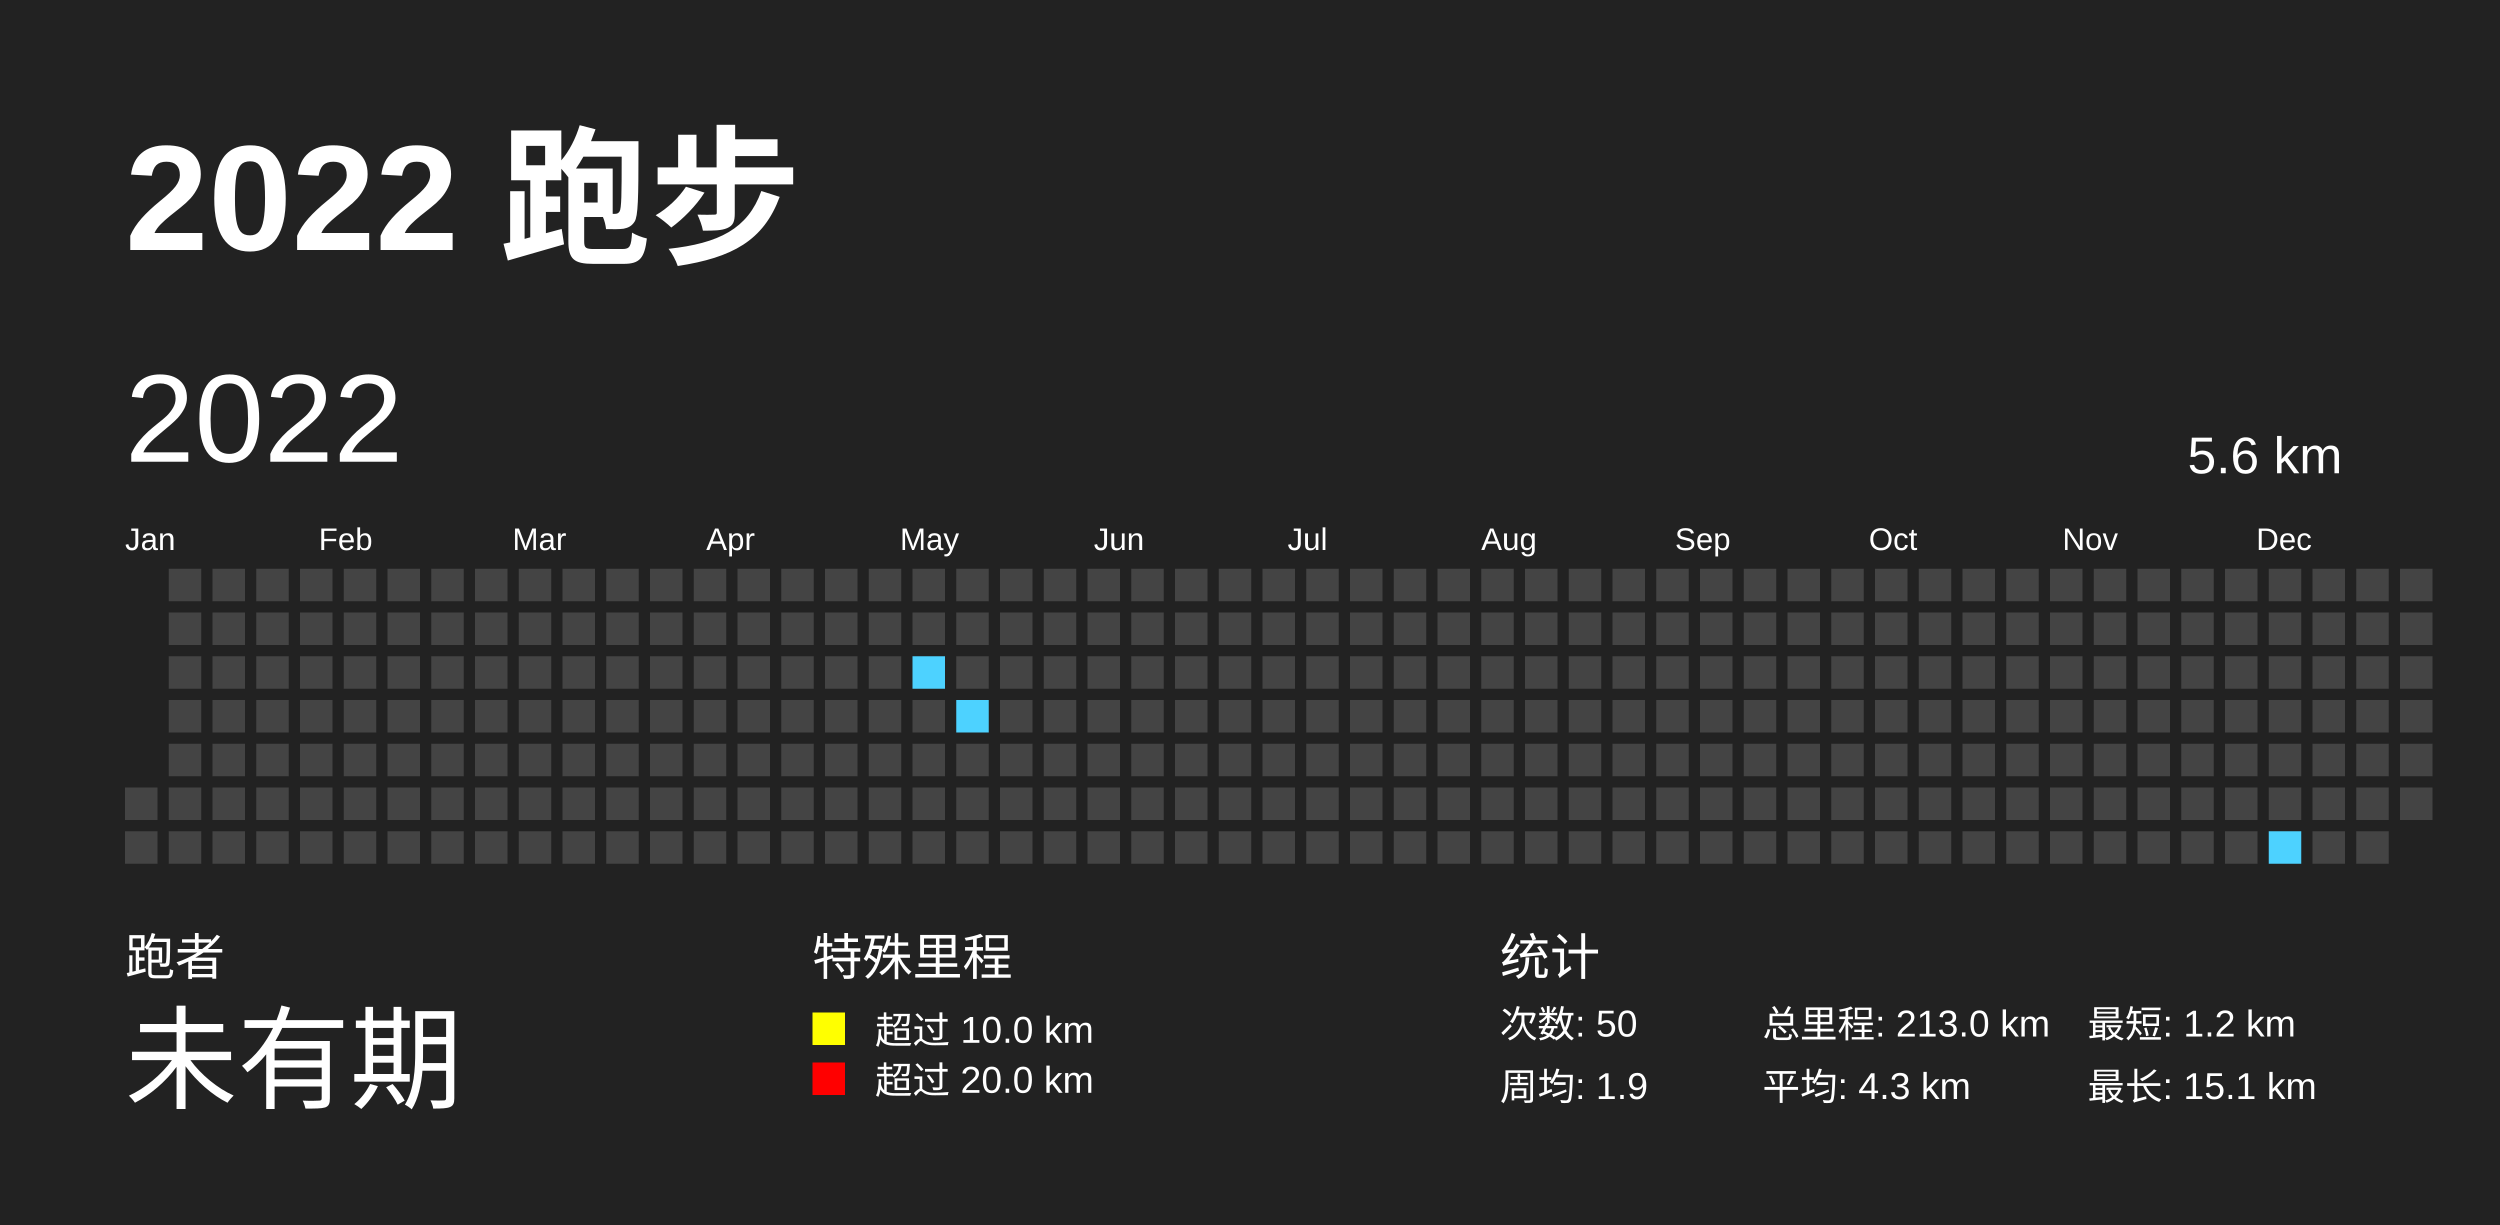
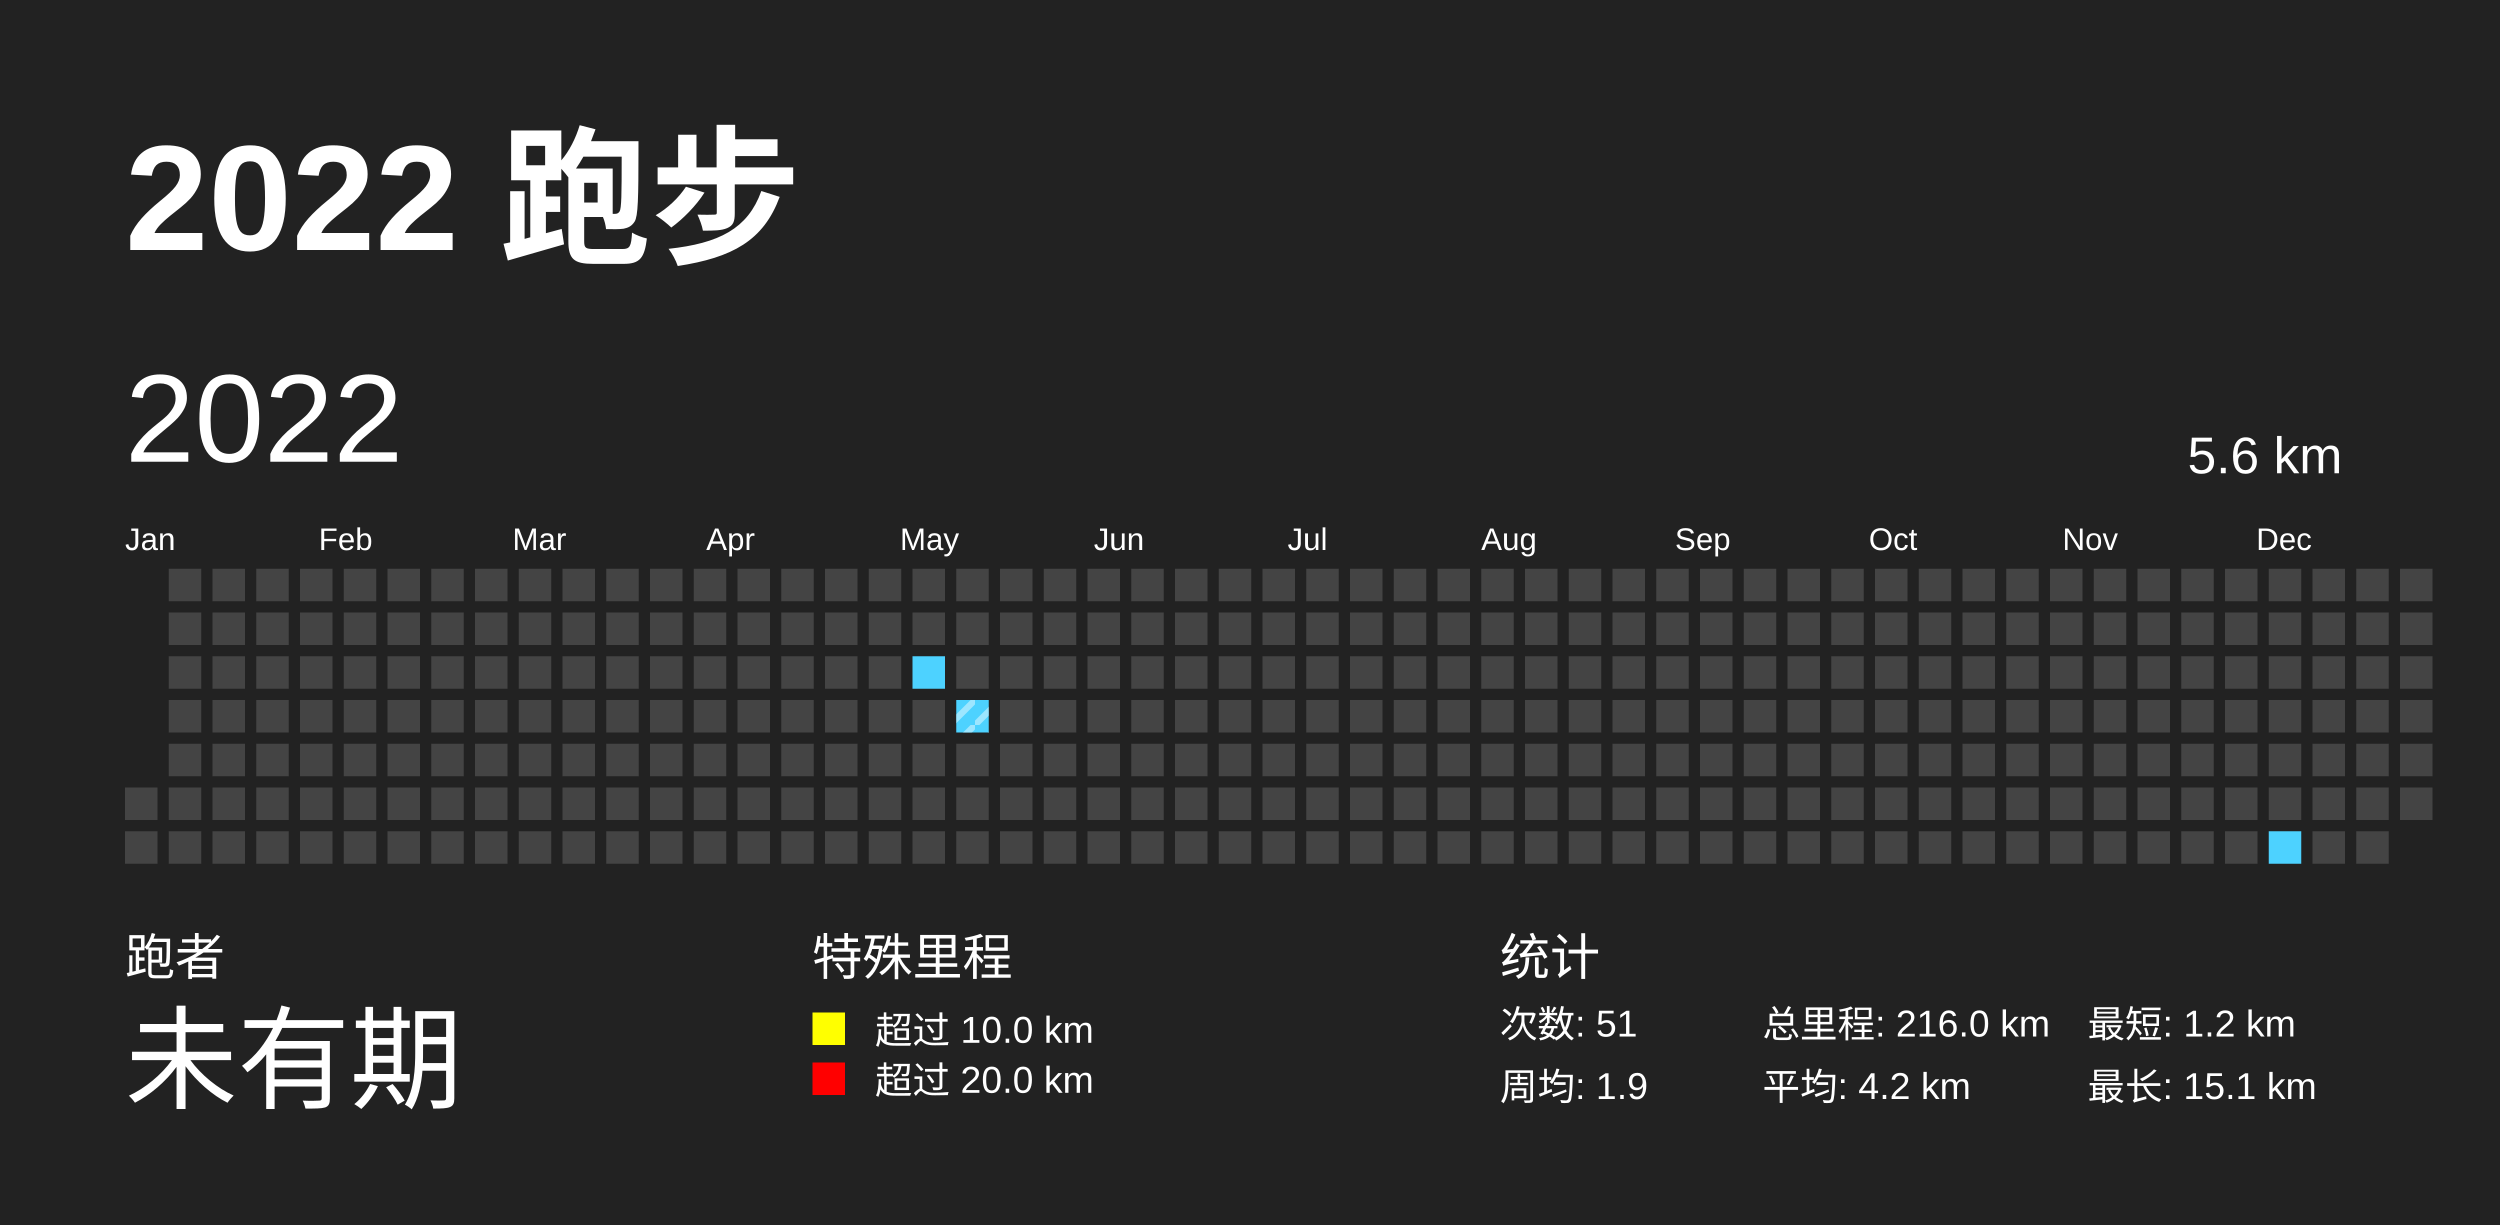
<svg xmlns="http://www.w3.org/2000/svg" baseProfile="full" height="98mm" version="1.1" viewBox="0,0,200,98" width="200mm">
  <defs>
    <pattern height="2" id="indoor-stripe" patternUnits="userSpaceOnUse" width="2">
      <line stroke="white" stroke-opacity="0.45" stroke-width="0.5" x1="0" x2="2" y1="2" y2="0" />
    </pattern>
  </defs>
  <rect fill="#222222" height="98" width="200" x="0" y="0" />
  <text fill="#FFFFFF" style="font-size:12px; font-family:Arial; font-weight:bold;" x="10" y="20">2022 跑步</text>
  <text fill="#FFFFFF" style="font-size:4px; font-family:Arial" x="10" y="78">跑者</text>
  <text fill="#FFFFFF" style="font-size:9px; font-family:Arial" x="10" y="88">未有期</text>
  <text fill="#FFFFFF" style="font-size:4px; font-family:Arial" x="65" y="78">特殊里程</text>
  <rect fill="yellow" height="2.6" width="2.6" x="65" y="81" />
  <text fill="#FFFFFF" style="font-size:3px; font-family:Arial" x="70" y="83.5">超过 10.0 km</text>
  <rect fill="red" height="2.6" width="2.6" x="65" y="85" />
  <text fill="#FFFFFF" style="font-size:3px; font-family:Arial" x="70" y="87.5">超过 20.0 km</text>
  <text fill="#FFFFFF" style="font-size:4px; font-family:Arial" x="120" y="78">统计</text>
-   <text fill="#FFFFFF" style="font-size:3px; font-family:Arial" x="120" y="83">次数: 50</text>
+   <text fill="#FFFFFF" style="font-size:3px; font-family:Arial" x="120" y="83">次数: 51</text>
  <text fill="#FFFFFF" style="font-size:3px; font-family:Arial" x="120" y="88">周均: 1.9</text>
-   <text fill="#FFFFFF" style="font-size:3px; font-family:Arial" x="141" y="83">总里程: 213.0 km</text>
-   <text fill="#FFFFFF" style="font-size:3px; font-family:Arial" x="141" y="88">平均: 4.3 km</text>
+   <text fill="#FFFFFF" style="font-size:3px; font-family:Arial" x="141" y="83">总里程: 216.0 km</text>
+   <text fill="#FFFFFF" style="font-size:3px; font-family:Arial" x="141" y="88">平均: 4.2 km</text>
  <text fill="#FFFFFF" style="font-size:3px; font-family:Arial" x="167" y="83">最短: 1.2 km</text>
  <text fill="#FFFFFF" style="font-size:3px; font-family:Arial" x="167" y="88">最长: 15.1 km</text>
  <text dominant-baseline="hanging" fill="#FFFFFF" style="font-size:10.0px; font-family:Arial;" x="10" y="30">2022</text>
  <text dominant-baseline="hanging" fill="#FFFFFF" style="font-size:4.125px; font-family:Arial;" x="175" y="35">5.6 km</text>
  <text fill="#FFFFFF" style="font-size:2.5px; font-family:Arial" x="10.0" y="44">Jan</text>
  <text fill="#FFFFFF" style="font-size:2.5px; font-family:Arial" x="25.5" y="44">Feb</text>
  <text fill="#FFFFFF" style="font-size:2.5px; font-family:Arial" x="41.0" y="44">Mar</text>
  <text fill="#FFFFFF" style="font-size:2.5px; font-family:Arial" x="56.5" y="44">Apr</text>
  <text fill="#FFFFFF" style="font-size:2.5px; font-family:Arial" x="72.0" y="44">May</text>
  <text fill="#FFFFFF" style="font-size:2.5px; font-family:Arial" x="87.5" y="44">Jun</text>
  <text fill="#FFFFFF" style="font-size:2.5px; font-family:Arial" x="103.0" y="44">Jul</text>
  <text fill="#FFFFFF" style="font-size:2.5px; font-family:Arial" x="118.5" y="44">Aug</text>
  <text fill="#FFFFFF" style="font-size:2.5px; font-family:Arial" x="134.0" y="44">Sep</text>
  <text fill="#FFFFFF" style="font-size:2.5px; font-family:Arial" x="149.5" y="44">Oct</text>
  <text fill="#FFFFFF" style="font-size:2.5px; font-family:Arial" x="165.0" y="44">Nov</text>
  <text fill="#FFFFFF" style="font-size:2.5px; font-family:Arial" x="180.5" y="44">Dec</text>
  <rect fill="#444444" height="2.6" width="2.6" x="10.0" y="63.0" />
  <rect fill="#444444" height="2.6" width="2.6" x="10.0" y="66.5" />
  <rect fill="#444444" height="2.6" width="2.6" x="13.5" y="45.5" />
  <rect fill="#444444" height="2.6" width="2.6" x="13.5" y="49.0" />
  <rect fill="#444444" height="2.6" width="2.6" x="13.5" y="52.5" />
  <rect fill="#444444" height="2.6" width="2.6" x="13.5" y="56.0" />
  <rect fill="#444444" height="2.6" width="2.6" x="13.5" y="59.5" />
  <rect fill="#444444" height="2.6" width="2.6" x="13.5" y="63.0" />
  <rect fill="#444444" height="2.6" width="2.6" x="13.5" y="66.5" />
  <rect fill="#444444" height="2.6" width="2.6" x="17.0" y="45.5" />
  <rect fill="#444444" height="2.6" width="2.6" x="17.0" y="49.0" />
  <rect fill="#444444" height="2.6" width="2.6" x="17.0" y="52.5" />
  <rect fill="#444444" height="2.6" width="2.6" x="17.0" y="56.0" />
  <rect fill="#444444" height="2.6" width="2.6" x="17.0" y="59.5" />
  <rect fill="#444444" height="2.6" width="2.6" x="17.0" y="63.0" />
  <rect fill="#444444" height="2.6" width="2.6" x="17.0" y="66.5" />
  <rect fill="#444444" height="2.6" width="2.6" x="20.5" y="45.5" />
  <rect fill="#444444" height="2.6" width="2.6" x="20.5" y="49.0" />
  <rect fill="#444444" height="2.6" width="2.6" x="20.5" y="52.5" />
  <rect fill="#444444" height="2.6" width="2.6" x="20.5" y="56.0" />
  <rect fill="#444444" height="2.6" width="2.6" x="20.5" y="59.5" />
  <rect fill="#444444" height="2.6" width="2.6" x="20.5" y="63.0" />
  <rect fill="#444444" height="2.6" width="2.6" x="20.5" y="66.5" />
  <rect fill="#444444" height="2.6" width="2.6" x="24.0" y="45.5" />
  <rect fill="#444444" height="2.6" width="2.6" x="24.0" y="49.0" />
  <rect fill="#444444" height="2.6" width="2.6" x="24.0" y="52.5" />
  <rect fill="#444444" height="2.6" width="2.6" x="24.0" y="56.0" />
  <rect fill="#444444" height="2.6" width="2.6" x="24.0" y="59.5" />
  <rect fill="#444444" height="2.6" width="2.6" x="24.0" y="63.0" />
  <rect fill="#444444" height="2.6" width="2.6" x="24.0" y="66.5" />
  <rect fill="#444444" height="2.6" width="2.6" x="27.5" y="45.5" />
  <rect fill="#444444" height="2.6" width="2.6" x="27.5" y="49.0" />
  <rect fill="#444444" height="2.6" width="2.6" x="27.5" y="52.5" />
  <rect fill="#444444" height="2.6" width="2.6" x="27.5" y="56.0" />
  <rect fill="#444444" height="2.6" width="2.6" x="27.5" y="59.5" />
  <rect fill="#444444" height="2.6" width="2.6" x="27.5" y="63.0" />
  <rect fill="#444444" height="2.6" width="2.6" x="27.5" y="66.5" />
  <rect fill="#444444" height="2.6" width="2.6" x="31.0" y="45.5" />
  <rect fill="#444444" height="2.6" width="2.6" x="31.0" y="49.0" />
  <rect fill="#444444" height="2.6" width="2.6" x="31.0" y="52.5" />
  <rect fill="#444444" height="2.6" width="2.6" x="31.0" y="56.0" />
  <rect fill="#444444" height="2.6" width="2.6" x="31.0" y="59.5" />
  <rect fill="#444444" height="2.6" width="2.6" x="31.0" y="63.0" />
  <rect fill="#444444" height="2.6" width="2.6" x="31.0" y="66.5" />
  <rect fill="#444444" height="2.6" width="2.6" x="34.5" y="45.5" />
  <rect fill="#444444" height="2.6" width="2.6" x="34.5" y="49.0" />
  <rect fill="#444444" height="2.6" width="2.6" x="34.5" y="52.5" />
  <rect fill="#444444" height="2.6" width="2.6" x="34.5" y="56.0" />
  <rect fill="#444444" height="2.6" width="2.6" x="34.5" y="59.5" />
  <rect fill="#444444" height="2.6" width="2.6" x="34.5" y="63.0" />
  <rect fill="#444444" height="2.6" width="2.6" x="34.5" y="66.5" />
  <rect fill="#444444" height="2.6" width="2.6" x="38.0" y="45.5" />
  <rect fill="#444444" height="2.6" width="2.6" x="38.0" y="49.0" />
  <rect fill="#444444" height="2.6" width="2.6" x="38.0" y="52.5" />
  <rect fill="#444444" height="2.6" width="2.6" x="38.0" y="56.0" />
  <rect fill="#444444" height="2.6" width="2.6" x="38.0" y="59.5" />
  <rect fill="#444444" height="2.6" width="2.6" x="38.0" y="63.0" />
  <rect fill="#444444" height="2.6" width="2.6" x="38.0" y="66.5" />
  <rect fill="#444444" height="2.6" width="2.6" x="41.5" y="45.5" />
  <rect fill="#444444" height="2.6" width="2.6" x="41.5" y="49.0" />
  <rect fill="#444444" height="2.6" width="2.6" x="41.5" y="52.5" />
  <rect fill="#444444" height="2.6" width="2.6" x="41.5" y="56.0" />
  <rect fill="#444444" height="2.6" width="2.6" x="41.5" y="59.5" />
  <rect fill="#444444" height="2.6" width="2.6" x="41.5" y="63.0" />
  <rect fill="#444444" height="2.6" width="2.6" x="41.5" y="66.5" />
  <rect fill="#444444" height="2.6" width="2.6" x="45.0" y="45.5" />
  <rect fill="#444444" height="2.6" width="2.6" x="45.0" y="49.0" />
  <rect fill="#444444" height="2.6" width="2.6" x="45.0" y="52.5" />
  <rect fill="#444444" height="2.6" width="2.6" x="45.0" y="56.0" />
  <rect fill="#444444" height="2.6" width="2.6" x="45.0" y="59.5" />
  <rect fill="#444444" height="2.6" width="2.6" x="45.0" y="63.0" />
  <rect fill="#444444" height="2.6" width="2.6" x="45.0" y="66.5" />
  <rect fill="#444444" height="2.6" width="2.6" x="48.5" y="45.5" />
  <rect fill="#444444" height="2.6" width="2.6" x="48.5" y="49.0" />
  <rect fill="#444444" height="2.6" width="2.6" x="48.5" y="52.5" />
  <rect fill="#444444" height="2.6" width="2.6" x="48.5" y="56.0" />
  <rect fill="#444444" height="2.6" width="2.6" x="48.5" y="59.5" />
  <rect fill="#444444" height="2.6" width="2.6" x="48.5" y="63.0" />
  <rect fill="#444444" height="2.6" width="2.6" x="48.5" y="66.5" />
  <rect fill="#444444" height="2.6" width="2.6" x="52.0" y="45.5" />
  <rect fill="#444444" height="2.6" width="2.6" x="52.0" y="49.0" />
  <rect fill="#444444" height="2.6" width="2.6" x="52.0" y="52.5" />
  <rect fill="#444444" height="2.6" width="2.6" x="52.0" y="56.0" />
  <rect fill="#444444" height="2.6" width="2.6" x="52.0" y="59.5" />
  <rect fill="#444444" height="2.6" width="2.6" x="52.0" y="63.0" />
  <rect fill="#444444" height="2.6" width="2.6" x="52.0" y="66.5" />
  <rect fill="#444444" height="2.6" width="2.6" x="55.5" y="45.5" />
  <rect fill="#444444" height="2.6" width="2.6" x="55.5" y="49.0" />
  <rect fill="#444444" height="2.6" width="2.6" x="55.5" y="52.5" />
  <rect fill="#444444" height="2.6" width="2.6" x="55.5" y="56.0" />
  <rect fill="#444444" height="2.6" width="2.6" x="55.5" y="59.5" />
  <rect fill="#444444" height="2.6" width="2.6" x="55.5" y="63.0" />
  <rect fill="#444444" height="2.6" width="2.6" x="55.5" y="66.5" />
  <rect fill="#444444" height="2.6" width="2.6" x="59.0" y="45.5" />
  <rect fill="#444444" height="2.6" width="2.6" x="59.0" y="49.0" />
  <rect fill="#444444" height="2.6" width="2.6" x="59.0" y="52.5" />
  <rect fill="#444444" height="2.6" width="2.6" x="59.0" y="56.0" />
  <rect fill="#444444" height="2.6" width="2.6" x="59.0" y="59.5" />
  <rect fill="#444444" height="2.6" width="2.6" x="59.0" y="63.0" />
  <rect fill="#444444" height="2.6" width="2.6" x="59.0" y="66.5" />
  <rect fill="#444444" height="2.6" width="2.6" x="62.5" y="45.5" />
  <rect fill="#444444" height="2.6" width="2.6" x="62.5" y="49.0" />
  <rect fill="#444444" height="2.6" width="2.6" x="62.5" y="52.5" />
  <rect fill="#444444" height="2.6" width="2.6" x="62.5" y="56.0" />
  <rect fill="#444444" height="2.6" width="2.6" x="62.5" y="59.5" />
  <rect fill="#444444" height="2.6" width="2.6" x="62.5" y="63.0" />
  <rect fill="#444444" height="2.6" width="2.6" x="62.5" y="66.5" />
  <rect fill="#444444" height="2.6" width="2.6" x="66.0" y="45.5" />
  <rect fill="#444444" height="2.6" width="2.6" x="66.0" y="49.0" />
  <rect fill="#444444" height="2.6" width="2.6" x="66.0" y="52.5" />
  <rect fill="#444444" height="2.6" width="2.6" x="66.0" y="56.0" />
  <rect fill="#444444" height="2.6" width="2.6" x="66.0" y="59.5" />
  <rect fill="#444444" height="2.6" width="2.6" x="66.0" y="63.0" />
  <rect fill="#444444" height="2.6" width="2.6" x="66.0" y="66.5" />
  <rect fill="#444444" height="2.6" width="2.6" x="69.5" y="45.5" />
  <rect fill="#444444" height="2.6" width="2.6" x="69.5" y="49.0" />
  <rect fill="#444444" height="2.6" width="2.6" x="69.5" y="52.5" />
  <rect fill="#444444" height="2.6" width="2.6" x="69.5" y="56.0" />
  <rect fill="#444444" height="2.6" width="2.6" x="69.5" y="59.5" />
  <rect fill="#444444" height="2.6" width="2.6" x="69.5" y="63.0" />
  <rect fill="#444444" height="2.6" width="2.6" x="69.5" y="66.5" />
  <rect fill="#444444" height="2.6" width="2.6" x="73.0" y="45.5" />
  <rect fill="#444444" height="2.6" width="2.6" x="73.0" y="49.0" />
  <rect fill="#4DD2FF" height="2.6" width="2.6" x="73.0" y="52.5" />
  <rect fill="#444444" height="2.6" width="2.6" x="73.0" y="56.0" />
  <rect fill="#444444" height="2.6" width="2.6" x="73.0" y="59.5" />
  <rect fill="#444444" height="2.6" width="2.6" x="73.0" y="63.0" />
  <rect fill="#444444" height="2.6" width="2.6" x="73.0" y="66.5" />
  <rect fill="#444444" height="2.6" width="2.6" x="76.5" y="45.5" />
  <rect fill="#444444" height="2.6" width="2.6" x="76.5" y="49.0" />
  <rect fill="#444444" height="2.6" width="2.6" x="76.5" y="52.5" />
  <rect fill="#4DD2FF" height="2.6" width="2.6" x="76.5" y="56.0" />
+   <rect fill="url(#indoor-stripe)" height="2.6" width="2.6" x="76.5" y="56.0" />
  <rect fill="#444444" height="2.6" width="2.6" x="76.5" y="59.5" />
  <rect fill="#444444" height="2.6" width="2.6" x="76.5" y="63.0" />
  <rect fill="#444444" height="2.6" width="2.6" x="76.5" y="66.5" />
  <rect fill="#444444" height="2.6" width="2.6" x="80.0" y="45.5" />
  <rect fill="#444444" height="2.6" width="2.6" x="80.0" y="49.0" />
  <rect fill="#444444" height="2.6" width="2.6" x="80.0" y="52.5" />
  <rect fill="#444444" height="2.6" width="2.6" x="80.0" y="56.0" />
  <rect fill="#444444" height="2.6" width="2.6" x="80.0" y="59.5" />
  <rect fill="#444444" height="2.6" width="2.6" x="80.0" y="63.0" />
  <rect fill="#444444" height="2.6" width="2.6" x="80.0" y="66.5" />
  <rect fill="#444444" height="2.6" width="2.6" x="83.5" y="45.5" />
  <rect fill="#444444" height="2.6" width="2.6" x="83.5" y="49.0" />
  <rect fill="#444444" height="2.6" width="2.6" x="83.5" y="52.5" />
  <rect fill="#444444" height="2.6" width="2.6" x="83.5" y="56.0" />
  <rect fill="#444444" height="2.6" width="2.6" x="83.5" y="59.5" />
  <rect fill="#444444" height="2.6" width="2.6" x="83.5" y="63.0" />
  <rect fill="#444444" height="2.6" width="2.6" x="83.5" y="66.5" />
  <rect fill="#444444" height="2.6" width="2.6" x="87.0" y="45.5" />
  <rect fill="#444444" height="2.6" width="2.6" x="87.0" y="49.0" />
  <rect fill="#444444" height="2.6" width="2.6" x="87.0" y="52.5" />
  <rect fill="#444444" height="2.6" width="2.6" x="87.0" y="56.0" />
  <rect fill="#444444" height="2.6" width="2.6" x="87.0" y="59.5" />
  <rect fill="#444444" height="2.6" width="2.6" x="87.0" y="63.0" />
  <rect fill="#444444" height="2.6" width="2.6" x="87.0" y="66.5" />
  <rect fill="#444444" height="2.6" width="2.6" x="90.5" y="45.5" />
  <rect fill="#444444" height="2.6" width="2.6" x="90.5" y="49.0" />
  <rect fill="#444444" height="2.6" width="2.6" x="90.5" y="52.5" />
  <rect fill="#444444" height="2.6" width="2.6" x="90.5" y="56.0" />
  <rect fill="#444444" height="2.6" width="2.6" x="90.5" y="59.5" />
  <rect fill="#444444" height="2.6" width="2.6" x="90.5" y="63.0" />
  <rect fill="#444444" height="2.6" width="2.6" x="90.5" y="66.5" />
  <rect fill="#444444" height="2.6" width="2.6" x="94.0" y="45.5" />
  <rect fill="#444444" height="2.6" width="2.6" x="94.0" y="49.0" />
  <rect fill="#444444" height="2.6" width="2.6" x="94.0" y="52.5" />
  <rect fill="#444444" height="2.6" width="2.6" x="94.0" y="56.0" />
  <rect fill="#444444" height="2.6" width="2.6" x="94.0" y="59.5" />
  <rect fill="#444444" height="2.6" width="2.6" x="94.0" y="63.0" />
  <rect fill="#444444" height="2.6" width="2.6" x="94.0" y="66.5" />
  <rect fill="#444444" height="2.6" width="2.6" x="97.5" y="45.5" />
  <rect fill="#444444" height="2.6" width="2.6" x="97.5" y="49.0" />
  <rect fill="#444444" height="2.6" width="2.6" x="97.5" y="52.5" />
  <rect fill="#444444" height="2.6" width="2.6" x="97.5" y="56.0" />
  <rect fill="#444444" height="2.6" width="2.6" x="97.5" y="59.5" />
  <rect fill="#444444" height="2.6" width="2.6" x="97.5" y="63.0" />
  <rect fill="#444444" height="2.6" width="2.6" x="97.5" y="66.5" />
  <rect fill="#444444" height="2.6" width="2.6" x="101.0" y="45.5" />
  <rect fill="#444444" height="2.6" width="2.6" x="101.0" y="49.0" />
  <rect fill="#444444" height="2.6" width="2.6" x="101.0" y="52.5" />
  <rect fill="#444444" height="2.6" width="2.6" x="101.0" y="56.0" />
  <rect fill="#444444" height="2.6" width="2.6" x="101.0" y="59.5" />
  <rect fill="#444444" height="2.6" width="2.6" x="101.0" y="63.0" />
  <rect fill="#444444" height="2.6" width="2.6" x="101.0" y="66.5" />
  <rect fill="#444444" height="2.6" width="2.6" x="104.5" y="45.5" />
  <rect fill="#444444" height="2.6" width="2.6" x="104.5" y="49.0" />
  <rect fill="#444444" height="2.6" width="2.6" x="104.5" y="52.5" />
  <rect fill="#444444" height="2.6" width="2.6" x="104.5" y="56.0" />
  <rect fill="#444444" height="2.6" width="2.6" x="104.5" y="59.5" />
  <rect fill="#444444" height="2.6" width="2.6" x="104.5" y="63.0" />
  <rect fill="#444444" height="2.6" width="2.6" x="104.5" y="66.5" />
  <rect fill="#444444" height="2.6" width="2.6" x="108.0" y="45.5" />
  <rect fill="#444444" height="2.6" width="2.6" x="108.0" y="49.0" />
  <rect fill="#444444" height="2.6" width="2.6" x="108.0" y="52.5" />
  <rect fill="#444444" height="2.6" width="2.6" x="108.0" y="56.0" />
  <rect fill="#444444" height="2.6" width="2.6" x="108.0" y="59.5" />
  <rect fill="#444444" height="2.6" width="2.6" x="108.0" y="63.0" />
  <rect fill="#444444" height="2.6" width="2.6" x="108.0" y="66.5" />
  <rect fill="#444444" height="2.6" width="2.6" x="111.5" y="45.5" />
  <rect fill="#444444" height="2.6" width="2.6" x="111.5" y="49.0" />
  <rect fill="#444444" height="2.6" width="2.6" x="111.5" y="52.5" />
  <rect fill="#444444" height="2.6" width="2.6" x="111.5" y="56.0" />
  <rect fill="#444444" height="2.6" width="2.6" x="111.5" y="59.5" />
  <rect fill="#444444" height="2.6" width="2.6" x="111.5" y="63.0" />
  <rect fill="#444444" height="2.6" width="2.6" x="111.5" y="66.5" />
  <rect fill="#444444" height="2.6" width="2.6" x="115.0" y="45.5" />
  <rect fill="#444444" height="2.6" width="2.6" x="115.0" y="49.0" />
  <rect fill="#444444" height="2.6" width="2.6" x="115.0" y="52.5" />
  <rect fill="#444444" height="2.6" width="2.6" x="115.0" y="56.0" />
  <rect fill="#444444" height="2.6" width="2.6" x="115.0" y="59.5" />
  <rect fill="#444444" height="2.6" width="2.6" x="115.0" y="63.0" />
  <rect fill="#444444" height="2.6" width="2.6" x="115.0" y="66.5" />
  <rect fill="#444444" height="2.6" width="2.6" x="118.5" y="45.5" />
  <rect fill="#444444" height="2.6" width="2.6" x="118.5" y="49.0" />
  <rect fill="#444444" height="2.6" width="2.6" x="118.5" y="52.5" />
  <rect fill="#444444" height="2.6" width="2.6" x="118.5" y="56.0" />
  <rect fill="#444444" height="2.6" width="2.6" x="118.5" y="59.5" />
  <rect fill="#444444" height="2.6" width="2.6" x="118.5" y="63.0" />
  <rect fill="#444444" height="2.6" width="2.6" x="118.5" y="66.5" />
  <rect fill="#444444" height="2.6" width="2.6" x="122.0" y="45.5" />
  <rect fill="#444444" height="2.6" width="2.6" x="122.0" y="49.0" />
  <rect fill="#444444" height="2.6" width="2.6" x="122.0" y="52.5" />
  <rect fill="#444444" height="2.6" width="2.6" x="122.0" y="56.0" />
  <rect fill="#444444" height="2.6" width="2.6" x="122.0" y="59.5" />
  <rect fill="#444444" height="2.6" width="2.6" x="122.0" y="63.0" />
  <rect fill="#444444" height="2.6" width="2.6" x="122.0" y="66.5" />
  <rect fill="#444444" height="2.6" width="2.6" x="125.5" y="45.5" />
  <rect fill="#444444" height="2.6" width="2.6" x="125.5" y="49.0" />
  <rect fill="#444444" height="2.6" width="2.6" x="125.5" y="52.5" />
  <rect fill="#444444" height="2.6" width="2.6" x="125.5" y="56.0" />
  <rect fill="#444444" height="2.6" width="2.6" x="125.5" y="59.5" />
  <rect fill="#444444" height="2.6" width="2.6" x="125.5" y="63.0" />
  <rect fill="#444444" height="2.6" width="2.6" x="125.5" y="66.5" />
  <rect fill="#444444" height="2.6" width="2.6" x="129.0" y="45.5" />
  <rect fill="#444444" height="2.6" width="2.6" x="129.0" y="49.0" />
  <rect fill="#444444" height="2.6" width="2.6" x="129.0" y="52.5" />
  <rect fill="#444444" height="2.6" width="2.6" x="129.0" y="56.0" />
  <rect fill="#444444" height="2.6" width="2.6" x="129.0" y="59.5" />
  <rect fill="#444444" height="2.6" width="2.6" x="129.0" y="63.0" />
  <rect fill="#444444" height="2.6" width="2.6" x="129.0" y="66.5" />
  <rect fill="#444444" height="2.6" width="2.6" x="132.5" y="45.5" />
  <rect fill="#444444" height="2.6" width="2.6" x="132.5" y="49.0" />
  <rect fill="#444444" height="2.6" width="2.6" x="132.5" y="52.5" />
  <rect fill="#444444" height="2.6" width="2.6" x="132.5" y="56.0" />
  <rect fill="#444444" height="2.6" width="2.6" x="132.5" y="59.5" />
  <rect fill="#444444" height="2.6" width="2.6" x="132.5" y="63.0" />
  <rect fill="#444444" height="2.6" width="2.6" x="132.5" y="66.5" />
  <rect fill="#444444" height="2.6" width="2.6" x="136.0" y="45.5" />
  <rect fill="#444444" height="2.6" width="2.6" x="136.0" y="49.0" />
  <rect fill="#444444" height="2.6" width="2.6" x="136.0" y="52.5" />
  <rect fill="#444444" height="2.6" width="2.6" x="136.0" y="56.0" />
  <rect fill="#444444" height="2.6" width="2.6" x="136.0" y="59.5" />
  <rect fill="#444444" height="2.6" width="2.6" x="136.0" y="63.0" />
  <rect fill="#444444" height="2.6" width="2.6" x="136.0" y="66.5" />
  <rect fill="#444444" height="2.6" width="2.6" x="139.5" y="45.5" />
  <rect fill="#444444" height="2.6" width="2.6" x="139.5" y="49.0" />
  <rect fill="#444444" height="2.6" width="2.6" x="139.5" y="52.5" />
  <rect fill="#444444" height="2.6" width="2.6" x="139.5" y="56.0" />
  <rect fill="#444444" height="2.6" width="2.6" x="139.5" y="59.5" />
  <rect fill="#444444" height="2.6" width="2.6" x="139.5" y="63.0" />
  <rect fill="#444444" height="2.6" width="2.6" x="139.5" y="66.5" />
  <rect fill="#444444" height="2.6" width="2.6" x="143.0" y="45.5" />
  <rect fill="#444444" height="2.6" width="2.6" x="143.0" y="49.0" />
  <rect fill="#444444" height="2.6" width="2.6" x="143.0" y="52.5" />
  <rect fill="#444444" height="2.6" width="2.6" x="143.0" y="56.0" />
  <rect fill="#444444" height="2.6" width="2.6" x="143.0" y="59.5" />
  <rect fill="#444444" height="2.6" width="2.6" x="143.0" y="63.0" />
  <rect fill="#444444" height="2.6" width="2.6" x="143.0" y="66.5" />
  <rect fill="#444444" height="2.6" width="2.6" x="146.5" y="45.5" />
  <rect fill="#444444" height="2.6" width="2.6" x="146.5" y="49.0" />
  <rect fill="#444444" height="2.6" width="2.6" x="146.5" y="52.5" />
  <rect fill="#444444" height="2.6" width="2.6" x="146.5" y="56.0" />
  <rect fill="#444444" height="2.6" width="2.6" x="146.5" y="59.5" />
  <rect fill="#444444" height="2.6" width="2.6" x="146.5" y="63.0" />
  <rect fill="#444444" height="2.6" width="2.6" x="146.5" y="66.5" />
  <rect fill="#444444" height="2.6" width="2.6" x="150.0" y="45.5" />
  <rect fill="#444444" height="2.6" width="2.6" x="150.0" y="49.0" />
  <rect fill="#444444" height="2.6" width="2.6" x="150.0" y="52.5" />
  <rect fill="#444444" height="2.6" width="2.6" x="150.0" y="56.0" />
  <rect fill="#444444" height="2.6" width="2.6" x="150.0" y="59.5" />
  <rect fill="#444444" height="2.6" width="2.6" x="150.0" y="63.0" />
  <rect fill="#444444" height="2.6" width="2.6" x="150.0" y="66.5" />
  <rect fill="#444444" height="2.6" width="2.6" x="153.5" y="45.5" />
  <rect fill="#444444" height="2.6" width="2.6" x="153.5" y="49.0" />
  <rect fill="#444444" height="2.6" width="2.6" x="153.5" y="52.5" />
  <rect fill="#444444" height="2.6" width="2.6" x="153.5" y="56.0" />
  <rect fill="#444444" height="2.6" width="2.6" x="153.5" y="59.5" />
  <rect fill="#444444" height="2.6" width="2.6" x="153.5" y="63.0" />
  <rect fill="#444444" height="2.6" width="2.6" x="153.5" y="66.5" />
  <rect fill="#444444" height="2.6" width="2.6" x="157.0" y="45.5" />
  <rect fill="#444444" height="2.6" width="2.6" x="157.0" y="49.0" />
  <rect fill="#444444" height="2.6" width="2.6" x="157.0" y="52.5" />
  <rect fill="#444444" height="2.6" width="2.6" x="157.0" y="56.0" />
  <rect fill="#444444" height="2.6" width="2.6" x="157.0" y="59.5" />
  <rect fill="#444444" height="2.6" width="2.6" x="157.0" y="63.0" />
  <rect fill="#444444" height="2.6" width="2.6" x="157.0" y="66.5" />
  <rect fill="#444444" height="2.6" width="2.6" x="160.5" y="45.5" />
  <rect fill="#444444" height="2.6" width="2.6" x="160.5" y="49.0" />
  <rect fill="#444444" height="2.6" width="2.6" x="160.5" y="52.5" />
  <rect fill="#444444" height="2.6" width="2.6" x="160.5" y="56.0" />
  <rect fill="#444444" height="2.6" width="2.6" x="160.5" y="59.5" />
  <rect fill="#444444" height="2.6" width="2.6" x="160.5" y="63.0" />
  <rect fill="#444444" height="2.6" width="2.6" x="160.5" y="66.5" />
  <rect fill="#444444" height="2.6" width="2.6" x="164.0" y="45.5" />
  <rect fill="#444444" height="2.6" width="2.6" x="164.0" y="49.0" />
  <rect fill="#444444" height="2.6" width="2.6" x="164.0" y="52.5" />
  <rect fill="#444444" height="2.6" width="2.6" x="164.0" y="56.0" />
  <rect fill="#444444" height="2.6" width="2.6" x="164.0" y="59.5" />
  <rect fill="#444444" height="2.6" width="2.6" x="164.0" y="63.0" />
  <rect fill="#444444" height="2.6" width="2.6" x="164.0" y="66.5" />
  <rect fill="#444444" height="2.6" width="2.6" x="167.5" y="45.5" />
  <rect fill="#444444" height="2.6" width="2.6" x="167.5" y="49.0" />
  <rect fill="#444444" height="2.6" width="2.6" x="167.5" y="52.5" />
  <rect fill="#444444" height="2.6" width="2.6" x="167.5" y="56.0" />
  <rect fill="#444444" height="2.6" width="2.6" x="167.5" y="59.5" />
  <rect fill="#444444" height="2.6" width="2.6" x="167.5" y="63.0" />
  <rect fill="#444444" height="2.6" width="2.6" x="167.5" y="66.5" />
  <rect fill="#444444" height="2.6" width="2.6" x="171.0" y="45.5" />
  <rect fill="#444444" height="2.6" width="2.6" x="171.0" y="49.0" />
  <rect fill="#444444" height="2.6" width="2.6" x="171.0" y="52.5" />
  <rect fill="#444444" height="2.6" width="2.6" x="171.0" y="56.0" />
  <rect fill="#444444" height="2.6" width="2.6" x="171.0" y="59.5" />
  <rect fill="#444444" height="2.6" width="2.6" x="171.0" y="63.0" />
  <rect fill="#444444" height="2.6" width="2.6" x="171.0" y="66.5" />
  <rect fill="#444444" height="2.6" width="2.6" x="174.5" y="45.5" />
  <rect fill="#444444" height="2.6" width="2.6" x="174.5" y="49.0" />
  <rect fill="#444444" height="2.6" width="2.6" x="174.5" y="52.5" />
  <rect fill="#444444" height="2.6" width="2.6" x="174.5" y="56.0" />
  <rect fill="#444444" height="2.6" width="2.6" x="174.5" y="59.5" />
  <rect fill="#444444" height="2.6" width="2.6" x="174.5" y="63.0" />
  <rect fill="#444444" height="2.6" width="2.6" x="174.5" y="66.5" />
  <rect fill="#444444" height="2.6" width="2.6" x="178.0" y="45.5" />
  <rect fill="#444444" height="2.6" width="2.6" x="178.0" y="49.0" />
  <rect fill="#444444" height="2.6" width="2.6" x="178.0" y="52.5" />
  <rect fill="#444444" height="2.6" width="2.6" x="178.0" y="56.0" />
  <rect fill="#444444" height="2.6" width="2.6" x="178.0" y="59.5" />
  <rect fill="#444444" height="2.6" width="2.6" x="178.0" y="63.0" />
  <rect fill="#444444" height="2.6" width="2.6" x="178.0" y="66.5" />
  <rect fill="#444444" height="2.6" width="2.6" x="181.5" y="45.5" />
  <rect fill="#444444" height="2.6" width="2.6" x="181.5" y="49.0" />
  <rect fill="#444444" height="2.6" width="2.6" x="181.5" y="52.5" />
  <rect fill="#444444" height="2.6" width="2.6" x="181.5" y="56.0" />
  <rect fill="#444444" height="2.6" width="2.6" x="181.5" y="59.5" />
  <rect fill="#444444" height="2.6" width="2.6" x="181.5" y="63.0" />
  <rect fill="#4DD2FF" height="2.6" width="2.6" x="181.5" y="66.5" />
  <rect fill="#444444" height="2.6" width="2.6" x="185.0" y="45.5" />
  <rect fill="#444444" height="2.6" width="2.6" x="185.0" y="49.0" />
  <rect fill="#444444" height="2.6" width="2.6" x="185.0" y="52.5" />
  <rect fill="#444444" height="2.6" width="2.6" x="185.0" y="56.0" />
  <rect fill="#444444" height="2.6" width="2.6" x="185.0" y="59.5" />
  <rect fill="#444444" height="2.6" width="2.6" x="185.0" y="63.0" />
  <rect fill="#444444" height="2.6" width="2.6" x="185.0" y="66.5" />
  <rect fill="#444444" height="2.6" width="2.6" x="188.5" y="45.5" />
  <rect fill="#444444" height="2.6" width="2.6" x="188.5" y="49.0" />
  <rect fill="#444444" height="2.6" width="2.6" x="188.5" y="52.5" />
  <rect fill="#444444" height="2.6" width="2.6" x="188.5" y="56.0" />
  <rect fill="#444444" height="2.6" width="2.6" x="188.5" y="59.5" />
  <rect fill="#444444" height="2.6" width="2.6" x="188.5" y="63.0" />
  <rect fill="#444444" height="2.6" width="2.6" x="188.5" y="66.5" />
  <rect fill="#444444" height="2.6" width="2.6" x="192.0" y="45.5" />
  <rect fill="#444444" height="2.6" width="2.6" x="192.0" y="49.0" />
  <rect fill="#444444" height="2.6" width="2.6" x="192.0" y="52.5" />
  <rect fill="#444444" height="2.6" width="2.6" x="192.0" y="56.0" />
  <rect fill="#444444" height="2.6" width="2.6" x="192.0" y="59.5" />
  <rect fill="#444444" height="2.6" width="2.6" x="192.0" y="63.0" />
</svg>
